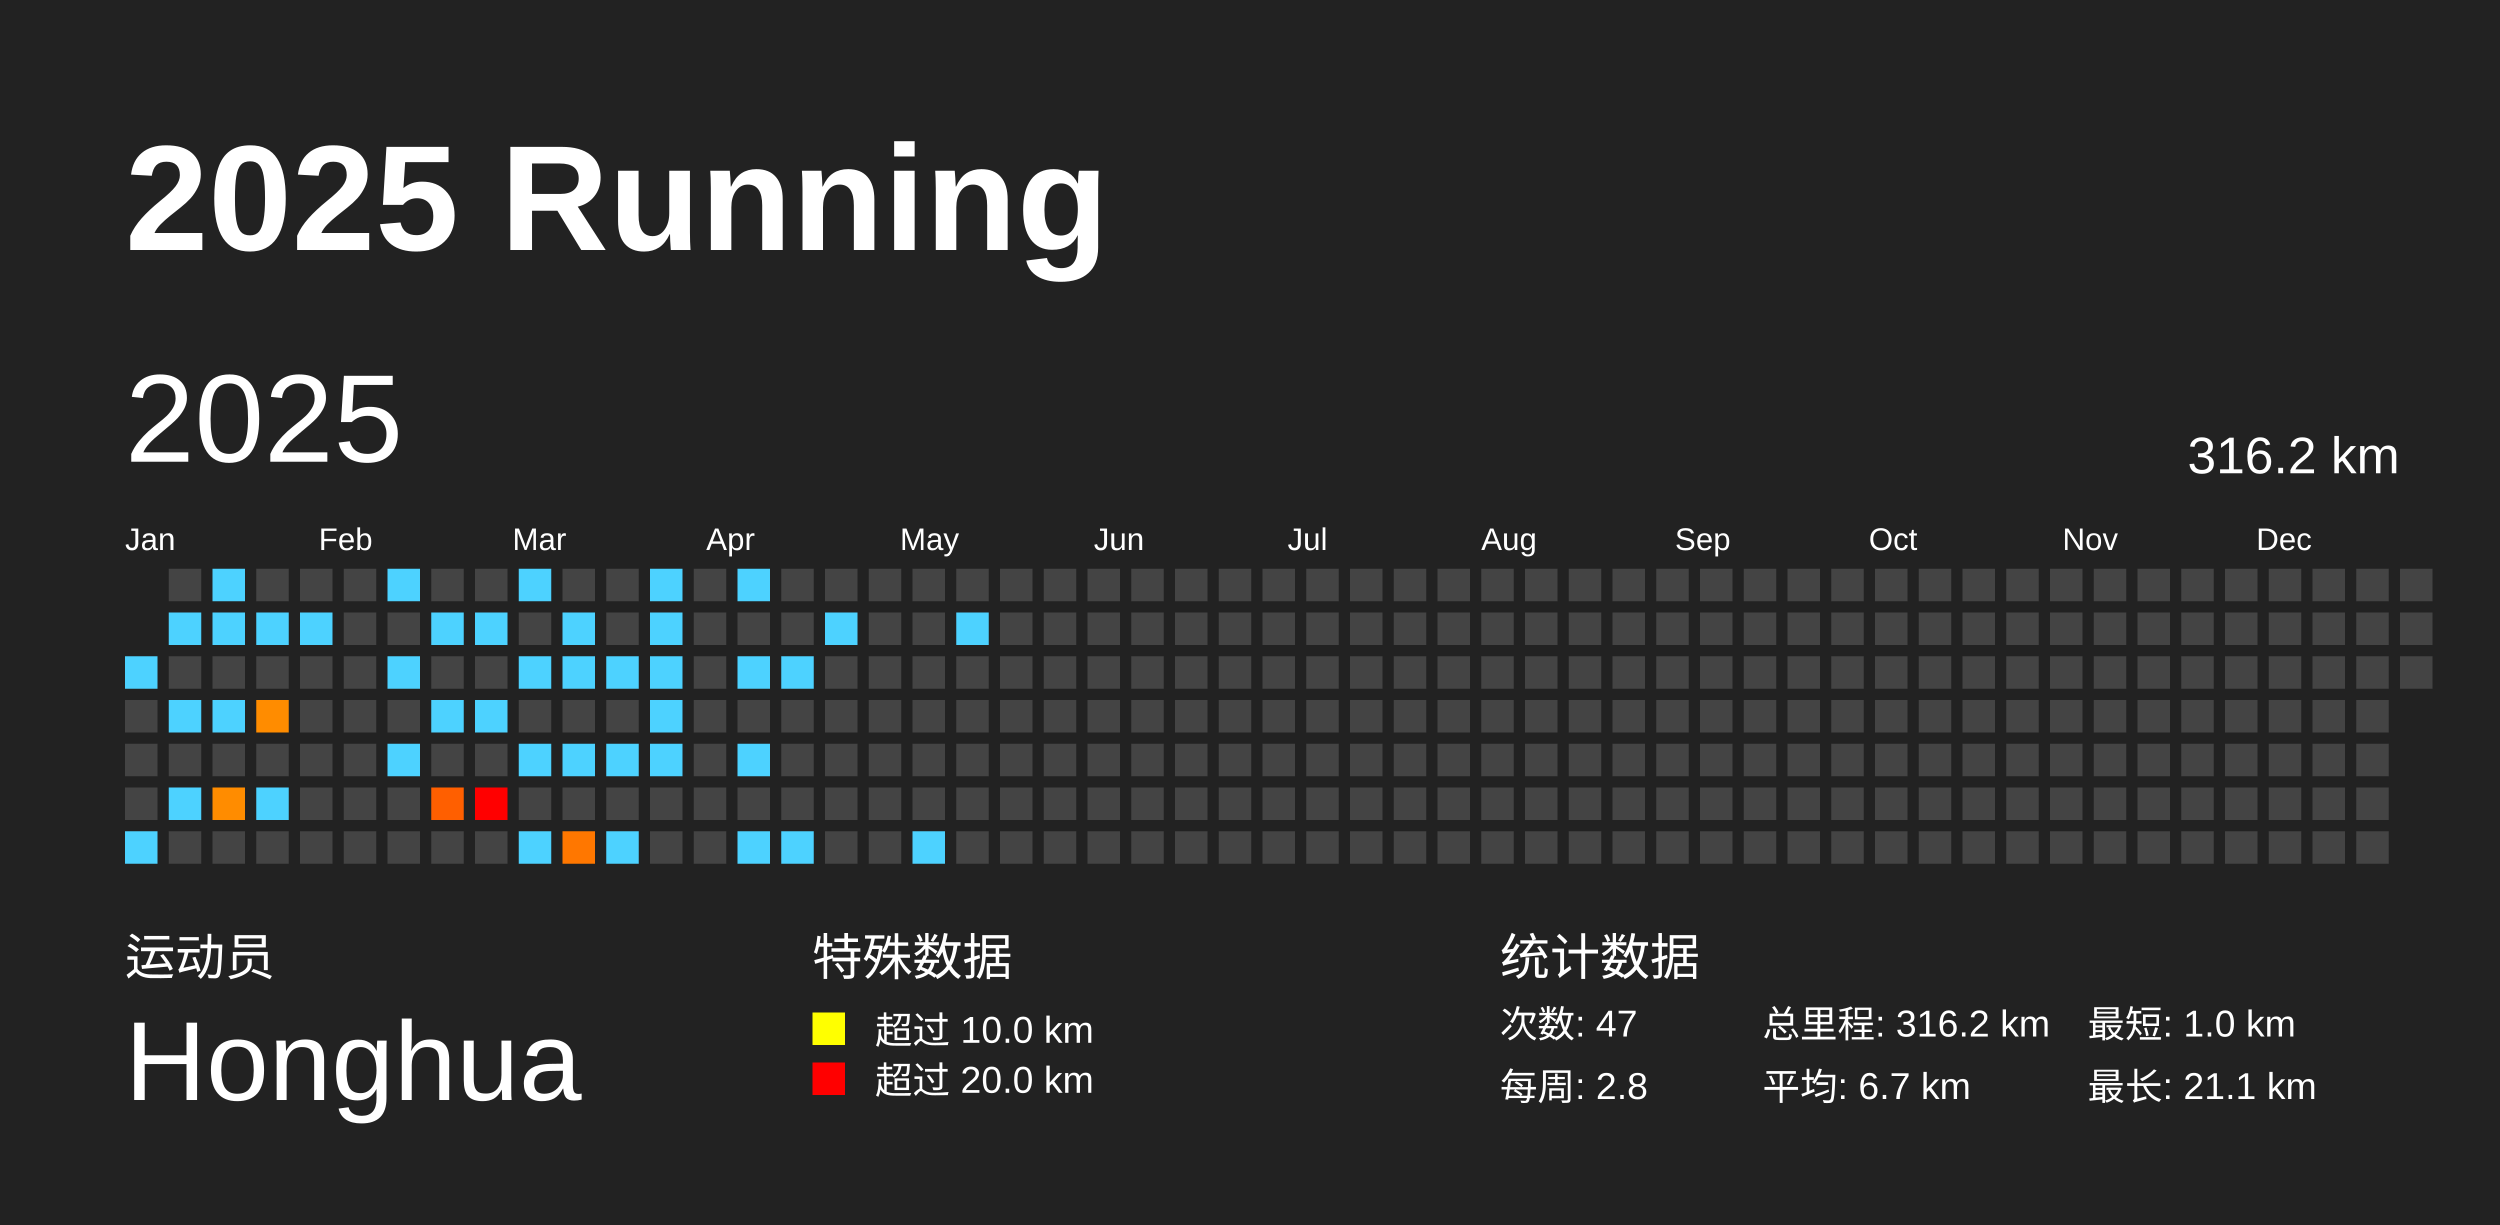
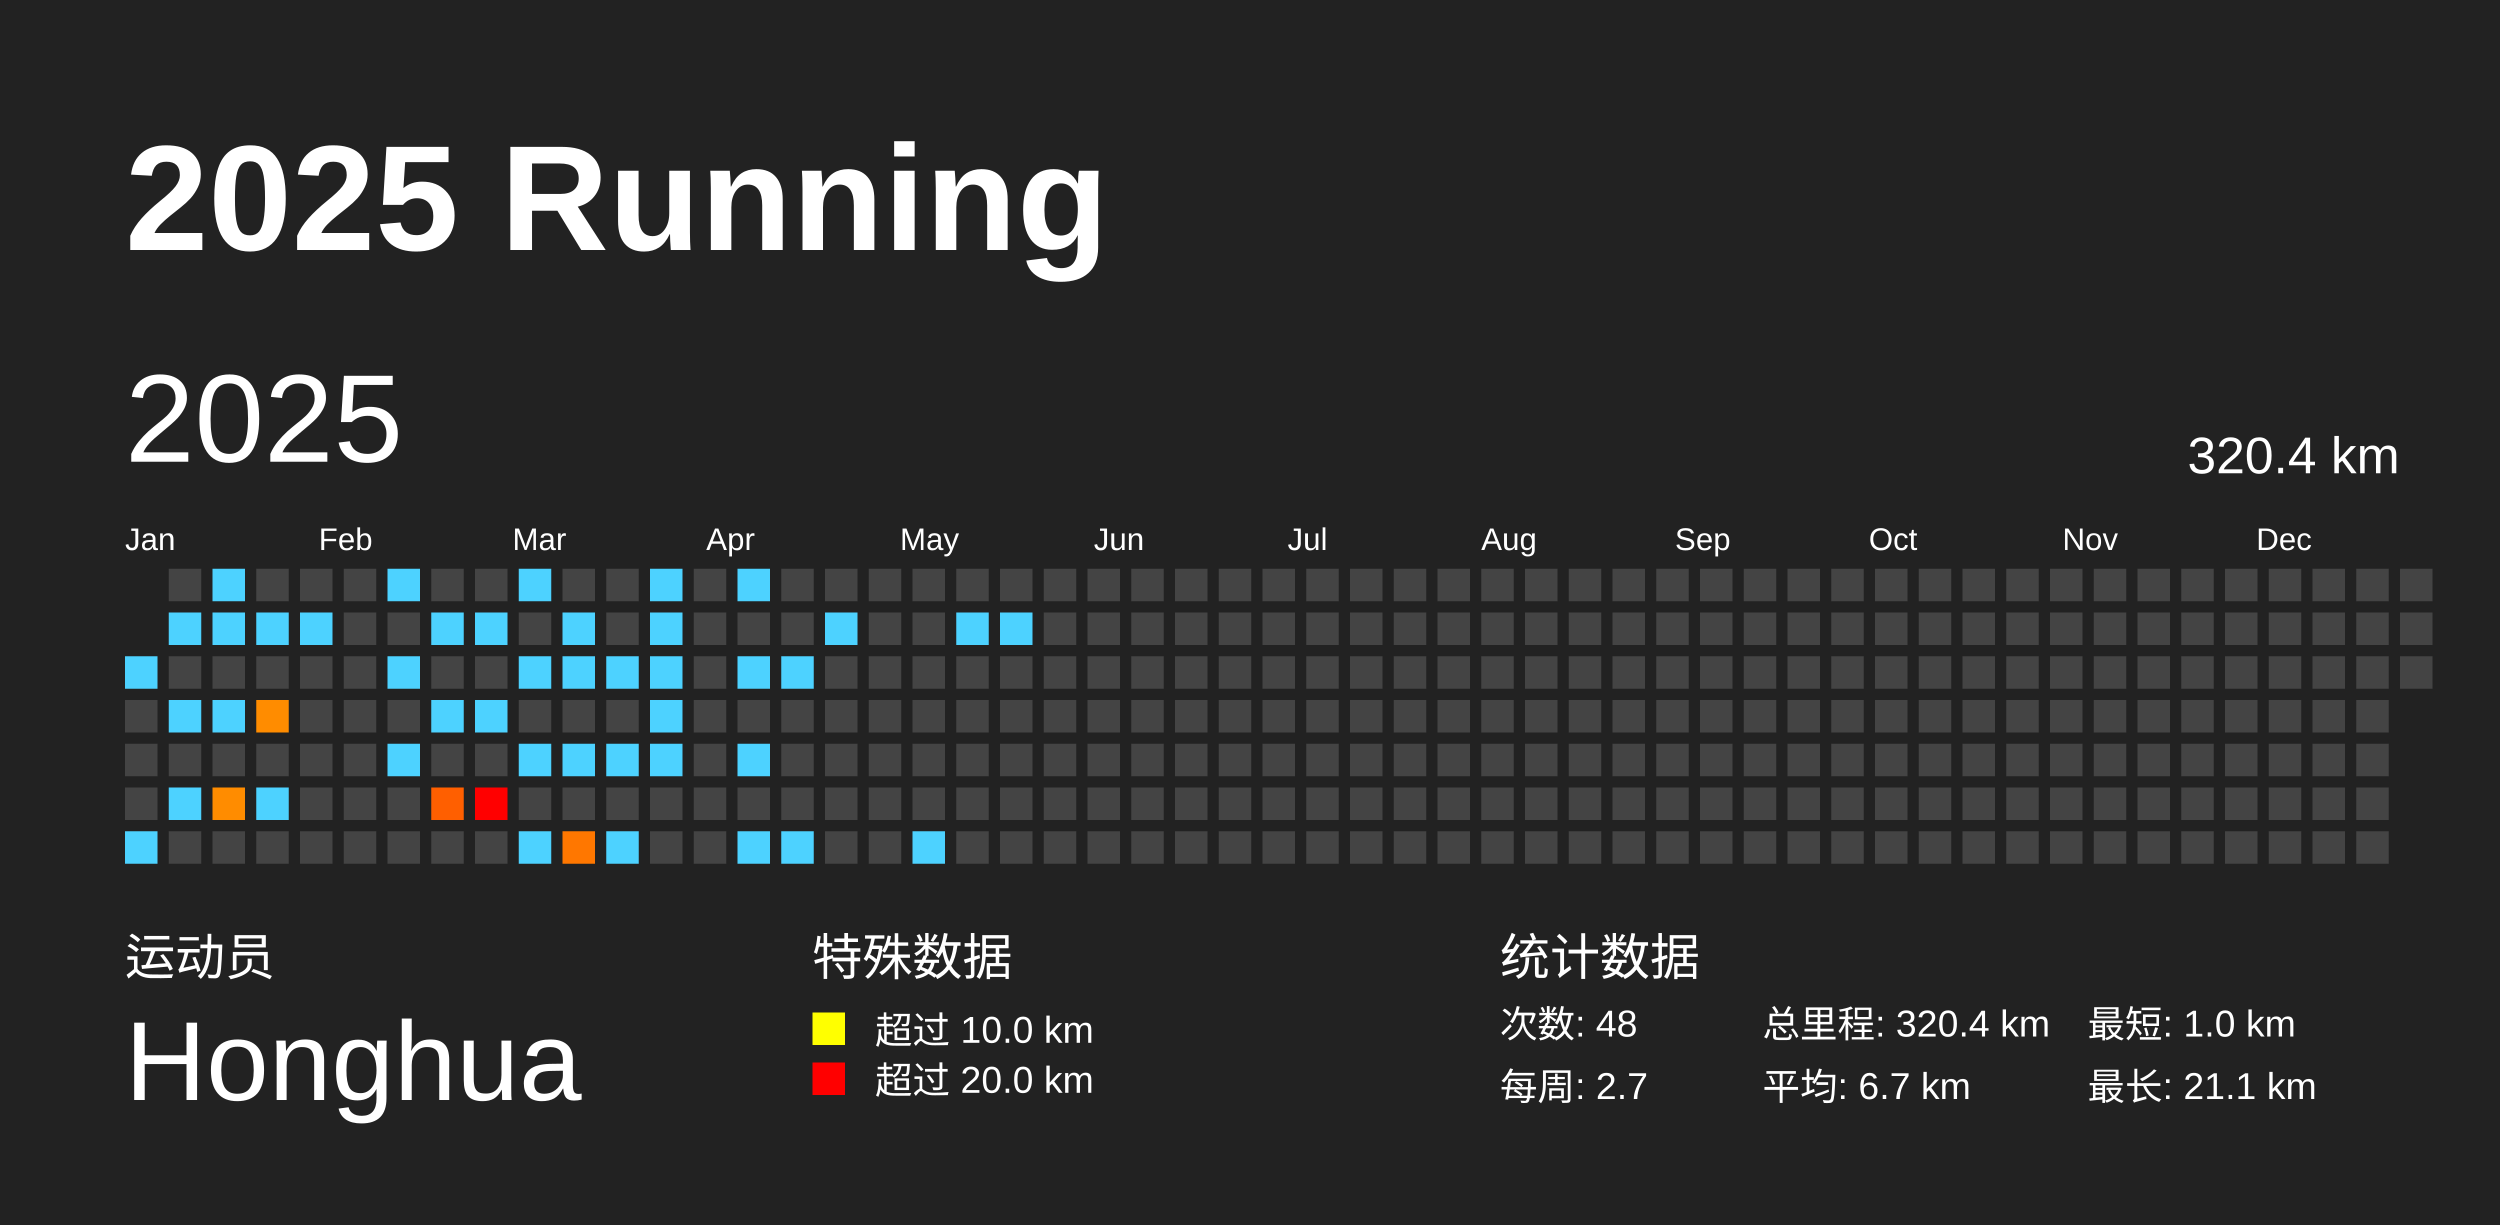
<svg xmlns="http://www.w3.org/2000/svg" baseProfile="full" height="98mm" version="1.1" viewBox="0,0,200,98" width="200mm">
  <defs />
  <rect fill="#222222" height="98" width="200" x="0" y="0" />
  <text fill="#FFFFFF" style="font-size:12px; font-family:Arial; font-weight:bold;" x="10" y="20">2025 Running</text>
  <text fill="#FFFFFF" style="font-size:4px; font-family:Arial" x="10" y="78">运动员</text>
  <text fill="#FFFFFF" style="font-size:9px; font-family:Arial" x="10" y="88">Honghua</text>
  <text fill="#FFFFFF" style="font-size:4px; font-family:Arial" x="65" y="78">特殊数据</text>
  <rect fill="yellow" height="2.6" width="2.6" x="65" y="81" />
  <text fill="#FFFFFF" style="font-size:3px; font-family:Arial" x="70" y="83.5">超过 10.0 km</text>
  <rect fill="red" height="2.6" width="2.6" x="65" y="85" />
  <text fill="#FFFFFF" style="font-size:3px; font-family:Arial" x="70" y="87.5">超过 20.0 km</text>
  <text fill="#FFFFFF" style="font-size:4px; font-family:Arial" x="120" y="78">统计数据</text>
-   <text fill="#FFFFFF" style="font-size:3px; font-family:Arial" x="120" y="83">次数: 47</text>
-   <text fill="#FFFFFF" style="font-size:3px; font-family:Arial" x="120" y="88">每周: 2.8</text>
-   <text fill="#FFFFFF" style="font-size:3px; font-family:Arial" x="141" y="83">总里程: 316.2 km</text>
+   <text fill="#FFFFFF" style="font-size:3px; font-family:Arial" x="120" y="83">次数: 48</text>
+   <text fill="#FFFFFF" style="font-size:3px; font-family:Arial" x="120" y="88">每周: 2.7</text>
+   <text fill="#FFFFFF" style="font-size:3px; font-family:Arial" x="141" y="83">总里程: 320.4 km</text>
  <text fill="#FFFFFF" style="font-size:3px; font-family:Arial" x="141" y="88">平均: 6.7 km</text>
  <text fill="#FFFFFF" style="font-size:3px; font-family:Arial" x="167" y="83">最短: 1.0 km</text>
  <text fill="#FFFFFF" style="font-size:3px; font-family:Arial" x="167" y="88">最长: 21.1 km</text>
  <text dominant-baseline="hanging" fill="#FFFFFF" style="font-size:10.0px; font-family:Arial;" x="10" y="30">2025</text>
-   <text dominant-baseline="hanging" fill="#FFFFFF" style="font-size:4.125px; font-family:Arial;" x="175" y="35">316.2 km</text>
+   <text dominant-baseline="hanging" fill="#FFFFFF" style="font-size:4.125px; font-family:Arial;" x="175" y="35">320.4 km</text>
  <text fill="#FFFFFF" style="font-size:2.5px; font-family:Arial" x="10.0" y="44">Jan</text>
  <text fill="#FFFFFF" style="font-size:2.5px; font-family:Arial" x="25.5" y="44">Feb</text>
  <text fill="#FFFFFF" style="font-size:2.5px; font-family:Arial" x="41.0" y="44">Mar</text>
  <text fill="#FFFFFF" style="font-size:2.5px; font-family:Arial" x="56.5" y="44">Apr</text>
  <text fill="#FFFFFF" style="font-size:2.5px; font-family:Arial" x="72.0" y="44">May</text>
  <text fill="#FFFFFF" style="font-size:2.5px; font-family:Arial" x="87.5" y="44">Jun</text>
  <text fill="#FFFFFF" style="font-size:2.5px; font-family:Arial" x="103.0" y="44">Jul</text>
  <text fill="#FFFFFF" style="font-size:2.5px; font-family:Arial" x="118.5" y="44">Aug</text>
  <text fill="#FFFFFF" style="font-size:2.5px; font-family:Arial" x="134.0" y="44">Sep</text>
  <text fill="#FFFFFF" style="font-size:2.5px; font-family:Arial" x="149.5" y="44">Oct</text>
  <text fill="#FFFFFF" style="font-size:2.5px; font-family:Arial" x="165.0" y="44">Nov</text>
  <text fill="#FFFFFF" style="font-size:2.5px; font-family:Arial" x="180.5" y="44">Dec</text>
  <rect fill="#4dd2ff" height="2.6" width="2.6" x="10.0" y="52.5" />
  <rect fill="#444444" height="2.6" width="2.6" x="10.0" y="56.0" />
  <rect fill="#444444" height="2.6" width="2.6" x="10.0" y="59.5" />
  <rect fill="#444444" height="2.6" width="2.6" x="10.0" y="63.0" />
  <rect fill="#4dd2ff" height="2.6" width="2.6" x="10.0" y="66.5" />
  <rect fill="#444444" height="2.6" width="2.6" x="13.5" y="45.5" />
  <rect fill="#4dd2ff" height="2.6" width="2.6" x="13.5" y="49.0" />
  <rect fill="#444444" height="2.6" width="2.6" x="13.5" y="52.5" />
  <rect fill="#4dd2ff" height="2.6" width="2.6" x="13.5" y="56.0" />
  <rect fill="#444444" height="2.6" width="2.6" x="13.5" y="59.5" />
  <rect fill="#4dd2ff" height="2.6" width="2.6" x="13.5" y="63.0" />
  <rect fill="#444444" height="2.6" width="2.6" x="13.5" y="66.5" />
  <rect fill="#4dd2ff" height="2.6" width="2.6" x="17.0" y="45.5" />
  <rect fill="#4dd2ff" height="2.6" width="2.6" x="17.0" y="49.0" />
  <rect fill="#444444" height="2.6" width="2.6" x="17.0" y="52.5" />
  <rect fill="#4dd2ff" height="2.6" width="2.6" x="17.0" y="56.0" />
  <rect fill="#444444" height="2.6" width="2.6" x="17.0" y="59.5" />
  <rect fill="#ff8c00" height="2.6" width="2.6" x="17.0" y="63.0" />
  <rect fill="#444444" height="2.6" width="2.6" x="17.0" y="66.5" />
  <rect fill="#444444" height="2.6" width="2.6" x="20.5" y="45.5" />
  <rect fill="#4dd2ff" height="2.6" width="2.6" x="20.5" y="49.0" />
  <rect fill="#444444" height="2.6" width="2.6" x="20.5" y="52.5" />
  <rect fill="#ff8c00" height="2.6" width="2.6" x="20.5" y="56.0" />
  <rect fill="#444444" height="2.6" width="2.6" x="20.5" y="59.5" />
  <rect fill="#4dd2ff" height="2.6" width="2.6" x="20.5" y="63.0" />
  <rect fill="#444444" height="2.6" width="2.6" x="20.5" y="66.5" />
  <rect fill="#444444" height="2.6" width="2.6" x="24.0" y="45.5" />
  <rect fill="#4dd2ff" height="2.6" width="2.6" x="24.0" y="49.0" />
  <rect fill="#444444" height="2.6" width="2.6" x="24.0" y="52.5" />
  <rect fill="#444444" height="2.6" width="2.6" x="24.0" y="56.0" />
  <rect fill="#444444" height="2.6" width="2.6" x="24.0" y="59.5" />
  <rect fill="#444444" height="2.6" width="2.6" x="24.0" y="63.0" />
  <rect fill="#444444" height="2.6" width="2.6" x="24.0" y="66.5" />
  <rect fill="#444444" height="2.6" width="2.6" x="27.5" y="45.5" />
  <rect fill="#444444" height="2.6" width="2.6" x="27.5" y="49.0" />
  <rect fill="#444444" height="2.6" width="2.6" x="27.5" y="52.5" />
  <rect fill="#444444" height="2.6" width="2.6" x="27.5" y="56.0" />
  <rect fill="#444444" height="2.6" width="2.6" x="27.5" y="59.5" />
  <rect fill="#444444" height="2.6" width="2.6" x="27.5" y="63.0" />
  <rect fill="#444444" height="2.6" width="2.6" x="27.5" y="66.5" />
  <rect fill="#4dd2ff" height="2.6" width="2.6" x="31.0" y="45.5" />
  <rect fill="#444444" height="2.6" width="2.6" x="31.0" y="49.0" />
  <rect fill="#4dd2ff" height="2.6" width="2.6" x="31.0" y="52.5" />
  <rect fill="#444444" height="2.6" width="2.6" x="31.0" y="56.0" />
  <rect fill="#4dd2ff" height="2.6" width="2.6" x="31.0" y="59.5" />
  <rect fill="#444444" height="2.6" width="2.6" x="31.0" y="63.0" />
  <rect fill="#444444" height="2.6" width="2.6" x="31.0" y="66.5" />
  <rect fill="#444444" height="2.6" width="2.6" x="34.5" y="45.5" />
  <rect fill="#4dd2ff" height="2.6" width="2.6" x="34.5" y="49.0" />
  <rect fill="#444444" height="2.6" width="2.6" x="34.5" y="52.5" />
  <rect fill="#4dd2ff" height="2.6" width="2.6" x="34.5" y="56.0" />
  <rect fill="#444444" height="2.6" width="2.6" x="34.5" y="59.5" />
  <rect fill="#ff5f00" height="2.6" width="2.6" x="34.5" y="63.0" />
  <rect fill="#444444" height="2.6" width="2.6" x="34.5" y="66.5" />
  <rect fill="#444444" height="2.6" width="2.6" x="38.0" y="45.5" />
  <rect fill="#4dd2ff" height="2.6" width="2.6" x="38.0" y="49.0" />
  <rect fill="#444444" height="2.6" width="2.6" x="38.0" y="52.5" />
  <rect fill="#4dd2ff" height="2.6" width="2.6" x="38.0" y="56.0" />
  <rect fill="#444444" height="2.6" width="2.6" x="38.0" y="59.5" />
  <rect fill="red" height="2.6" width="2.6" x="38.0" y="63.0" />
  <rect fill="#444444" height="2.6" width="2.6" x="38.0" y="66.5" />
  <rect fill="#4dd2ff" height="2.6" width="2.6" x="41.5" y="45.5" />
  <rect fill="#444444" height="2.6" width="2.6" x="41.5" y="49.0" />
  <rect fill="#4dd2ff" height="2.6" width="2.6" x="41.5" y="52.5" />
  <rect fill="#444444" height="2.6" width="2.6" x="41.5" y="56.0" />
  <rect fill="#4dd2ff" height="2.6" width="2.6" x="41.5" y="59.5" />
  <rect fill="#444444" height="2.6" width="2.6" x="41.5" y="63.0" />
  <rect fill="#4dd2ff" height="2.6" width="2.6" x="41.5" y="66.5" />
  <rect fill="#444444" height="2.6" width="2.6" x="45.0" y="45.5" />
  <rect fill="#4dd2ff" height="2.6" width="2.6" x="45.0" y="49.0" />
  <rect fill="#4dd2ff" height="2.6" width="2.6" x="45.0" y="52.5" />
  <rect fill="#444444" height="2.6" width="2.6" x="45.0" y="56.0" />
  <rect fill="#4dd2ff" height="2.6" width="2.6" x="45.0" y="59.5" />
  <rect fill="#444444" height="2.6" width="2.6" x="45.0" y="63.0" />
  <rect fill="#ff7700" height="2.6" width="2.6" x="45.0" y="66.5" />
  <rect fill="#444444" height="2.6" width="2.6" x="48.5" y="45.5" />
  <rect fill="#444444" height="2.6" width="2.6" x="48.5" y="49.0" />
  <rect fill="#4dd2ff" height="2.6" width="2.6" x="48.5" y="52.5" />
  <rect fill="#444444" height="2.6" width="2.6" x="48.5" y="56.0" />
  <rect fill="#4dd2ff" height="2.6" width="2.6" x="48.5" y="59.5" />
  <rect fill="#444444" height="2.6" width="2.6" x="48.5" y="63.0" />
  <rect fill="#4dd2ff" height="2.6" width="2.6" x="48.5" y="66.5" />
  <rect fill="#4dd2ff" height="2.6" width="2.6" x="52.0" y="45.5" />
  <rect fill="#4dd2ff" height="2.6" width="2.6" x="52.0" y="49.0" />
  <rect fill="#4dd2ff" height="2.6" width="2.6" x="52.0" y="52.5" />
  <rect fill="#4dd2ff" height="2.6" width="2.6" x="52.0" y="56.0" />
  <rect fill="#4dd2ff" height="2.6" width="2.6" x="52.0" y="59.5" />
  <rect fill="#444444" height="2.6" width="2.6" x="52.0" y="63.0" />
  <rect fill="#444444" height="2.6" width="2.6" x="52.0" y="66.5" />
  <rect fill="#444444" height="2.6" width="2.6" x="55.5" y="45.5" />
  <rect fill="#444444" height="2.6" width="2.6" x="55.5" y="49.0" />
  <rect fill="#444444" height="2.6" width="2.6" x="55.5" y="52.5" />
  <rect fill="#444444" height="2.6" width="2.6" x="55.5" y="56.0" />
  <rect fill="#444444" height="2.6" width="2.6" x="55.5" y="59.5" />
  <rect fill="#444444" height="2.6" width="2.6" x="55.5" y="63.0" />
  <rect fill="#444444" height="2.6" width="2.6" x="55.5" y="66.5" />
  <rect fill="#4dd2ff" height="2.6" width="2.6" x="59.0" y="45.5" />
  <rect fill="#444444" height="2.6" width="2.6" x="59.0" y="49.0" />
  <rect fill="#4dd2ff" height="2.6" width="2.6" x="59.0" y="52.5" />
  <rect fill="#444444" height="2.6" width="2.6" x="59.0" y="56.0" />
  <rect fill="#4dd2ff" height="2.6" width="2.6" x="59.0" y="59.5" />
  <rect fill="#444444" height="2.6" width="2.6" x="59.0" y="63.0" />
  <rect fill="#4dd2ff" height="2.6" width="2.6" x="59.0" y="66.5" />
  <rect fill="#444444" height="2.6" width="2.6" x="62.5" y="45.5" />
  <rect fill="#444444" height="2.6" width="2.6" x="62.5" y="49.0" />
  <rect fill="#4dd2ff" height="2.6" width="2.6" x="62.5" y="52.5" />
  <rect fill="#444444" height="2.6" width="2.6" x="62.5" y="56.0" />
  <rect fill="#444444" height="2.6" width="2.6" x="62.5" y="59.5" />
  <rect fill="#444444" height="2.6" width="2.6" x="62.5" y="63.0" />
  <rect fill="#4dd2ff" height="2.6" width="2.6" x="62.5" y="66.5" />
  <rect fill="#444444" height="2.6" width="2.6" x="66.0" y="45.5" />
  <rect fill="#4dd2ff" height="2.6" width="2.6" x="66.0" y="49.0" />
  <rect fill="#444444" height="2.6" width="2.6" x="66.0" y="52.5" />
  <rect fill="#444444" height="2.6" width="2.6" x="66.0" y="56.0" />
  <rect fill="#444444" height="2.6" width="2.6" x="66.0" y="59.5" />
  <rect fill="#444444" height="2.6" width="2.6" x="66.0" y="63.0" />
  <rect fill="#444444" height="2.6" width="2.6" x="66.0" y="66.5" />
  <rect fill="#444444" height="2.6" width="2.6" x="69.5" y="45.5" />
  <rect fill="#444444" height="2.6" width="2.6" x="69.5" y="49.0" />
  <rect fill="#444444" height="2.6" width="2.6" x="69.5" y="52.5" />
  <rect fill="#444444" height="2.6" width="2.6" x="69.5" y="56.0" />
  <rect fill="#444444" height="2.6" width="2.6" x="69.5" y="59.5" />
  <rect fill="#444444" height="2.6" width="2.6" x="69.5" y="63.0" />
  <rect fill="#444444" height="2.6" width="2.6" x="69.5" y="66.5" />
  <rect fill="#444444" height="2.6" width="2.6" x="73.0" y="45.5" />
  <rect fill="#444444" height="2.6" width="2.6" x="73.0" y="49.0" />
  <rect fill="#444444" height="2.6" width="2.6" x="73.0" y="52.5" />
  <rect fill="#444444" height="2.6" width="2.6" x="73.0" y="56.0" />
  <rect fill="#444444" height="2.6" width="2.6" x="73.0" y="59.5" />
  <rect fill="#444444" height="2.6" width="2.6" x="73.0" y="63.0" />
  <rect fill="#4dd2ff" height="2.6" width="2.6" x="73.0" y="66.5" />
  <rect fill="#444444" height="2.6" width="2.6" x="76.5" y="45.5" />
  <rect fill="#4dd2ff" height="2.6" width="2.6" x="76.5" y="49.0" />
  <rect fill="#444444" height="2.6" width="2.6" x="76.5" y="52.5" />
  <rect fill="#444444" height="2.6" width="2.6" x="76.5" y="56.0" />
  <rect fill="#444444" height="2.6" width="2.6" x="76.5" y="59.5" />
  <rect fill="#444444" height="2.6" width="2.6" x="76.5" y="63.0" />
  <rect fill="#444444" height="2.6" width="2.6" x="76.5" y="66.5" />
  <rect fill="#444444" height="2.6" width="2.6" x="80.0" y="45.5" />
-   <rect fill="#444444" height="2.6" width="2.6" x="80.0" y="49.0" />
+   <rect fill="#4dd2ff" height="2.6" width="2.6" x="80.0" y="49.0" />
  <rect fill="#444444" height="2.6" width="2.6" x="80.0" y="52.5" />
  <rect fill="#444444" height="2.6" width="2.6" x="80.0" y="56.0" />
  <rect fill="#444444" height="2.6" width="2.6" x="80.0" y="59.5" />
  <rect fill="#444444" height="2.6" width="2.6" x="80.0" y="63.0" />
  <rect fill="#444444" height="2.6" width="2.6" x="80.0" y="66.5" />
  <rect fill="#444444" height="2.6" width="2.6" x="83.5" y="45.5" />
  <rect fill="#444444" height="2.6" width="2.6" x="83.5" y="49.0" />
  <rect fill="#444444" height="2.6" width="2.6" x="83.5" y="52.5" />
  <rect fill="#444444" height="2.6" width="2.6" x="83.5" y="56.0" />
  <rect fill="#444444" height="2.6" width="2.6" x="83.5" y="59.5" />
  <rect fill="#444444" height="2.6" width="2.6" x="83.5" y="63.0" />
  <rect fill="#444444" height="2.6" width="2.6" x="83.5" y="66.5" />
  <rect fill="#444444" height="2.6" width="2.6" x="87.0" y="45.5" />
  <rect fill="#444444" height="2.6" width="2.6" x="87.0" y="49.0" />
  <rect fill="#444444" height="2.6" width="2.6" x="87.0" y="52.5" />
  <rect fill="#444444" height="2.6" width="2.6" x="87.0" y="56.0" />
  <rect fill="#444444" height="2.6" width="2.6" x="87.0" y="59.5" />
  <rect fill="#444444" height="2.6" width="2.6" x="87.0" y="63.0" />
  <rect fill="#444444" height="2.6" width="2.6" x="87.0" y="66.5" />
  <rect fill="#444444" height="2.6" width="2.6" x="90.5" y="45.5" />
  <rect fill="#444444" height="2.6" width="2.6" x="90.5" y="49.0" />
  <rect fill="#444444" height="2.6" width="2.6" x="90.5" y="52.5" />
  <rect fill="#444444" height="2.6" width="2.6" x="90.5" y="56.0" />
  <rect fill="#444444" height="2.6" width="2.6" x="90.5" y="59.5" />
  <rect fill="#444444" height="2.6" width="2.6" x="90.5" y="63.0" />
  <rect fill="#444444" height="2.6" width="2.6" x="90.5" y="66.5" />
  <rect fill="#444444" height="2.6" width="2.6" x="94.0" y="45.5" />
  <rect fill="#444444" height="2.6" width="2.6" x="94.0" y="49.0" />
  <rect fill="#444444" height="2.6" width="2.6" x="94.0" y="52.5" />
  <rect fill="#444444" height="2.6" width="2.6" x="94.0" y="56.0" />
  <rect fill="#444444" height="2.6" width="2.6" x="94.0" y="59.5" />
  <rect fill="#444444" height="2.6" width="2.6" x="94.0" y="63.0" />
  <rect fill="#444444" height="2.6" width="2.6" x="94.0" y="66.5" />
  <rect fill="#444444" height="2.6" width="2.6" x="97.5" y="45.5" />
  <rect fill="#444444" height="2.6" width="2.6" x="97.5" y="49.0" />
  <rect fill="#444444" height="2.6" width="2.6" x="97.5" y="52.5" />
  <rect fill="#444444" height="2.6" width="2.6" x="97.5" y="56.0" />
  <rect fill="#444444" height="2.6" width="2.6" x="97.5" y="59.5" />
  <rect fill="#444444" height="2.6" width="2.6" x="97.5" y="63.0" />
  <rect fill="#444444" height="2.6" width="2.6" x="97.5" y="66.5" />
  <rect fill="#444444" height="2.6" width="2.6" x="101.0" y="45.5" />
  <rect fill="#444444" height="2.6" width="2.6" x="101.0" y="49.0" />
  <rect fill="#444444" height="2.6" width="2.6" x="101.0" y="52.5" />
  <rect fill="#444444" height="2.6" width="2.6" x="101.0" y="56.0" />
  <rect fill="#444444" height="2.6" width="2.6" x="101.0" y="59.5" />
  <rect fill="#444444" height="2.6" width="2.6" x="101.0" y="63.0" />
  <rect fill="#444444" height="2.6" width="2.6" x="101.0" y="66.5" />
  <rect fill="#444444" height="2.6" width="2.6" x="104.5" y="45.5" />
  <rect fill="#444444" height="2.6" width="2.6" x="104.5" y="49.0" />
  <rect fill="#444444" height="2.6" width="2.6" x="104.5" y="52.5" />
  <rect fill="#444444" height="2.6" width="2.6" x="104.5" y="56.0" />
  <rect fill="#444444" height="2.6" width="2.6" x="104.5" y="59.5" />
  <rect fill="#444444" height="2.6" width="2.6" x="104.5" y="63.0" />
  <rect fill="#444444" height="2.6" width="2.6" x="104.5" y="66.5" />
  <rect fill="#444444" height="2.6" width="2.6" x="108.0" y="45.5" />
  <rect fill="#444444" height="2.6" width="2.6" x="108.0" y="49.0" />
  <rect fill="#444444" height="2.6" width="2.6" x="108.0" y="52.5" />
  <rect fill="#444444" height="2.6" width="2.6" x="108.0" y="56.0" />
  <rect fill="#444444" height="2.6" width="2.6" x="108.0" y="59.5" />
  <rect fill="#444444" height="2.6" width="2.6" x="108.0" y="63.0" />
  <rect fill="#444444" height="2.6" width="2.6" x="108.0" y="66.5" />
  <rect fill="#444444" height="2.6" width="2.6" x="111.5" y="45.5" />
  <rect fill="#444444" height="2.6" width="2.6" x="111.5" y="49.0" />
  <rect fill="#444444" height="2.6" width="2.6" x="111.5" y="52.5" />
  <rect fill="#444444" height="2.6" width="2.6" x="111.5" y="56.0" />
  <rect fill="#444444" height="2.6" width="2.6" x="111.5" y="59.5" />
  <rect fill="#444444" height="2.6" width="2.6" x="111.5" y="63.0" />
  <rect fill="#444444" height="2.6" width="2.6" x="111.5" y="66.5" />
  <rect fill="#444444" height="2.6" width="2.6" x="115.0" y="45.5" />
  <rect fill="#444444" height="2.6" width="2.6" x="115.0" y="49.0" />
  <rect fill="#444444" height="2.6" width="2.6" x="115.0" y="52.5" />
  <rect fill="#444444" height="2.6" width="2.6" x="115.0" y="56.0" />
  <rect fill="#444444" height="2.6" width="2.6" x="115.0" y="59.5" />
  <rect fill="#444444" height="2.6" width="2.6" x="115.0" y="63.0" />
  <rect fill="#444444" height="2.6" width="2.6" x="115.0" y="66.5" />
  <rect fill="#444444" height="2.6" width="2.6" x="118.5" y="45.5" />
  <rect fill="#444444" height="2.6" width="2.6" x="118.5" y="49.0" />
  <rect fill="#444444" height="2.6" width="2.6" x="118.5" y="52.5" />
  <rect fill="#444444" height="2.6" width="2.6" x="118.5" y="56.0" />
  <rect fill="#444444" height="2.6" width="2.6" x="118.5" y="59.5" />
  <rect fill="#444444" height="2.6" width="2.6" x="118.5" y="63.0" />
  <rect fill="#444444" height="2.6" width="2.6" x="118.5" y="66.5" />
  <rect fill="#444444" height="2.6" width="2.6" x="122.0" y="45.5" />
  <rect fill="#444444" height="2.6" width="2.6" x="122.0" y="49.0" />
  <rect fill="#444444" height="2.6" width="2.6" x="122.0" y="52.5" />
  <rect fill="#444444" height="2.6" width="2.6" x="122.0" y="56.0" />
  <rect fill="#444444" height="2.6" width="2.6" x="122.0" y="59.5" />
  <rect fill="#444444" height="2.6" width="2.6" x="122.0" y="63.0" />
  <rect fill="#444444" height="2.6" width="2.6" x="122.0" y="66.5" />
  <rect fill="#444444" height="2.6" width="2.6" x="125.5" y="45.5" />
  <rect fill="#444444" height="2.6" width="2.6" x="125.5" y="49.0" />
  <rect fill="#444444" height="2.6" width="2.6" x="125.5" y="52.5" />
  <rect fill="#444444" height="2.6" width="2.6" x="125.5" y="56.0" />
  <rect fill="#444444" height="2.6" width="2.6" x="125.5" y="59.5" />
  <rect fill="#444444" height="2.6" width="2.6" x="125.5" y="63.0" />
  <rect fill="#444444" height="2.6" width="2.6" x="125.5" y="66.5" />
  <rect fill="#444444" height="2.6" width="2.6" x="129.0" y="45.5" />
  <rect fill="#444444" height="2.6" width="2.6" x="129.0" y="49.0" />
  <rect fill="#444444" height="2.6" width="2.6" x="129.0" y="52.5" />
  <rect fill="#444444" height="2.6" width="2.6" x="129.0" y="56.0" />
  <rect fill="#444444" height="2.6" width="2.6" x="129.0" y="59.5" />
  <rect fill="#444444" height="2.6" width="2.6" x="129.0" y="63.0" />
  <rect fill="#444444" height="2.6" width="2.6" x="129.0" y="66.5" />
  <rect fill="#444444" height="2.6" width="2.6" x="132.5" y="45.5" />
  <rect fill="#444444" height="2.6" width="2.6" x="132.5" y="49.0" />
  <rect fill="#444444" height="2.6" width="2.6" x="132.5" y="52.5" />
  <rect fill="#444444" height="2.6" width="2.6" x="132.5" y="56.0" />
  <rect fill="#444444" height="2.6" width="2.6" x="132.5" y="59.5" />
  <rect fill="#444444" height="2.6" width="2.6" x="132.5" y="63.0" />
  <rect fill="#444444" height="2.6" width="2.6" x="132.5" y="66.5" />
  <rect fill="#444444" height="2.6" width="2.6" x="136.0" y="45.5" />
  <rect fill="#444444" height="2.6" width="2.6" x="136.0" y="49.0" />
  <rect fill="#444444" height="2.6" width="2.6" x="136.0" y="52.5" />
  <rect fill="#444444" height="2.6" width="2.6" x="136.0" y="56.0" />
  <rect fill="#444444" height="2.6" width="2.6" x="136.0" y="59.5" />
  <rect fill="#444444" height="2.6" width="2.6" x="136.0" y="63.0" />
  <rect fill="#444444" height="2.6" width="2.6" x="136.0" y="66.5" />
  <rect fill="#444444" height="2.6" width="2.6" x="139.5" y="45.5" />
  <rect fill="#444444" height="2.6" width="2.6" x="139.5" y="49.0" />
  <rect fill="#444444" height="2.6" width="2.6" x="139.5" y="52.5" />
  <rect fill="#444444" height="2.6" width="2.6" x="139.5" y="56.0" />
  <rect fill="#444444" height="2.6" width="2.6" x="139.5" y="59.5" />
  <rect fill="#444444" height="2.6" width="2.6" x="139.5" y="63.0" />
  <rect fill="#444444" height="2.6" width="2.6" x="139.5" y="66.5" />
  <rect fill="#444444" height="2.6" width="2.6" x="143.0" y="45.5" />
  <rect fill="#444444" height="2.6" width="2.6" x="143.0" y="49.0" />
  <rect fill="#444444" height="2.6" width="2.6" x="143.0" y="52.5" />
  <rect fill="#444444" height="2.6" width="2.6" x="143.0" y="56.0" />
  <rect fill="#444444" height="2.6" width="2.6" x="143.0" y="59.5" />
  <rect fill="#444444" height="2.6" width="2.6" x="143.0" y="63.0" />
  <rect fill="#444444" height="2.6" width="2.6" x="143.0" y="66.5" />
  <rect fill="#444444" height="2.6" width="2.6" x="146.5" y="45.5" />
  <rect fill="#444444" height="2.6" width="2.6" x="146.5" y="49.0" />
  <rect fill="#444444" height="2.6" width="2.6" x="146.5" y="52.5" />
  <rect fill="#444444" height="2.6" width="2.6" x="146.5" y="56.0" />
  <rect fill="#444444" height="2.6" width="2.6" x="146.5" y="59.5" />
  <rect fill="#444444" height="2.6" width="2.6" x="146.5" y="63.0" />
  <rect fill="#444444" height="2.6" width="2.6" x="146.5" y="66.5" />
  <rect fill="#444444" height="2.6" width="2.6" x="150.0" y="45.5" />
  <rect fill="#444444" height="2.6" width="2.6" x="150.0" y="49.0" />
  <rect fill="#444444" height="2.6" width="2.6" x="150.0" y="52.5" />
  <rect fill="#444444" height="2.6" width="2.6" x="150.0" y="56.0" />
  <rect fill="#444444" height="2.6" width="2.6" x="150.0" y="59.5" />
  <rect fill="#444444" height="2.6" width="2.6" x="150.0" y="63.0" />
  <rect fill="#444444" height="2.6" width="2.6" x="150.0" y="66.5" />
  <rect fill="#444444" height="2.6" width="2.6" x="153.5" y="45.5" />
  <rect fill="#444444" height="2.6" width="2.6" x="153.5" y="49.0" />
  <rect fill="#444444" height="2.6" width="2.6" x="153.5" y="52.5" />
  <rect fill="#444444" height="2.6" width="2.6" x="153.5" y="56.0" />
  <rect fill="#444444" height="2.6" width="2.6" x="153.5" y="59.5" />
  <rect fill="#444444" height="2.6" width="2.6" x="153.5" y="63.0" />
  <rect fill="#444444" height="2.6" width="2.6" x="153.5" y="66.5" />
  <rect fill="#444444" height="2.6" width="2.6" x="157.0" y="45.5" />
  <rect fill="#444444" height="2.6" width="2.6" x="157.0" y="49.0" />
  <rect fill="#444444" height="2.6" width="2.6" x="157.0" y="52.5" />
  <rect fill="#444444" height="2.6" width="2.6" x="157.0" y="56.0" />
  <rect fill="#444444" height="2.6" width="2.6" x="157.0" y="59.5" />
  <rect fill="#444444" height="2.6" width="2.6" x="157.0" y="63.0" />
  <rect fill="#444444" height="2.6" width="2.6" x="157.0" y="66.5" />
  <rect fill="#444444" height="2.6" width="2.6" x="160.5" y="45.5" />
  <rect fill="#444444" height="2.6" width="2.6" x="160.5" y="49.0" />
  <rect fill="#444444" height="2.6" width="2.6" x="160.5" y="52.5" />
  <rect fill="#444444" height="2.6" width="2.6" x="160.5" y="56.0" />
  <rect fill="#444444" height="2.6" width="2.6" x="160.5" y="59.5" />
  <rect fill="#444444" height="2.6" width="2.6" x="160.5" y="63.0" />
  <rect fill="#444444" height="2.6" width="2.6" x="160.5" y="66.5" />
  <rect fill="#444444" height="2.6" width="2.6" x="164.0" y="45.5" />
  <rect fill="#444444" height="2.6" width="2.6" x="164.0" y="49.0" />
  <rect fill="#444444" height="2.6" width="2.6" x="164.0" y="52.5" />
  <rect fill="#444444" height="2.6" width="2.6" x="164.0" y="56.0" />
  <rect fill="#444444" height="2.6" width="2.6" x="164.0" y="59.5" />
  <rect fill="#444444" height="2.6" width="2.6" x="164.0" y="63.0" />
  <rect fill="#444444" height="2.6" width="2.6" x="164.0" y="66.5" />
  <rect fill="#444444" height="2.6" width="2.6" x="167.5" y="45.5" />
  <rect fill="#444444" height="2.6" width="2.6" x="167.5" y="49.0" />
  <rect fill="#444444" height="2.6" width="2.6" x="167.5" y="52.5" />
  <rect fill="#444444" height="2.6" width="2.6" x="167.5" y="56.0" />
  <rect fill="#444444" height="2.6" width="2.6" x="167.5" y="59.5" />
  <rect fill="#444444" height="2.6" width="2.6" x="167.5" y="63.0" />
  <rect fill="#444444" height="2.6" width="2.6" x="167.5" y="66.5" />
  <rect fill="#444444" height="2.6" width="2.6" x="171.0" y="45.5" />
  <rect fill="#444444" height="2.6" width="2.6" x="171.0" y="49.0" />
  <rect fill="#444444" height="2.6" width="2.6" x="171.0" y="52.5" />
  <rect fill="#444444" height="2.6" width="2.6" x="171.0" y="56.0" />
  <rect fill="#444444" height="2.6" width="2.6" x="171.0" y="59.5" />
  <rect fill="#444444" height="2.6" width="2.6" x="171.0" y="63.0" />
  <rect fill="#444444" height="2.6" width="2.6" x="171.0" y="66.5" />
  <rect fill="#444444" height="2.6" width="2.6" x="174.5" y="45.5" />
  <rect fill="#444444" height="2.6" width="2.6" x="174.5" y="49.0" />
  <rect fill="#444444" height="2.6" width="2.6" x="174.5" y="52.5" />
  <rect fill="#444444" height="2.6" width="2.6" x="174.5" y="56.0" />
  <rect fill="#444444" height="2.6" width="2.6" x="174.5" y="59.5" />
  <rect fill="#444444" height="2.6" width="2.6" x="174.5" y="63.0" />
  <rect fill="#444444" height="2.6" width="2.6" x="174.5" y="66.5" />
  <rect fill="#444444" height="2.6" width="2.6" x="178.0" y="45.5" />
  <rect fill="#444444" height="2.6" width="2.6" x="178.0" y="49.0" />
  <rect fill="#444444" height="2.6" width="2.6" x="178.0" y="52.5" />
  <rect fill="#444444" height="2.6" width="2.6" x="178.0" y="56.0" />
  <rect fill="#444444" height="2.6" width="2.6" x="178.0" y="59.5" />
  <rect fill="#444444" height="2.6" width="2.6" x="178.0" y="63.0" />
  <rect fill="#444444" height="2.6" width="2.6" x="178.0" y="66.5" />
  <rect fill="#444444" height="2.6" width="2.6" x="181.5" y="45.5" />
  <rect fill="#444444" height="2.6" width="2.6" x="181.5" y="49.0" />
  <rect fill="#444444" height="2.6" width="2.6" x="181.5" y="52.5" />
  <rect fill="#444444" height="2.6" width="2.6" x="181.5" y="56.0" />
  <rect fill="#444444" height="2.6" width="2.6" x="181.5" y="59.5" />
  <rect fill="#444444" height="2.6" width="2.6" x="181.5" y="63.0" />
  <rect fill="#444444" height="2.6" width="2.6" x="181.5" y="66.5" />
  <rect fill="#444444" height="2.6" width="2.6" x="185.0" y="45.5" />
  <rect fill="#444444" height="2.6" width="2.6" x="185.0" y="49.0" />
  <rect fill="#444444" height="2.6" width="2.6" x="185.0" y="52.5" />
  <rect fill="#444444" height="2.6" width="2.6" x="185.0" y="56.0" />
  <rect fill="#444444" height="2.6" width="2.6" x="185.0" y="59.5" />
  <rect fill="#444444" height="2.6" width="2.6" x="185.0" y="63.0" />
  <rect fill="#444444" height="2.6" width="2.6" x="185.0" y="66.5" />
  <rect fill="#444444" height="2.6" width="2.6" x="188.5" y="45.5" />
  <rect fill="#444444" height="2.6" width="2.6" x="188.5" y="49.0" />
  <rect fill="#444444" height="2.6" width="2.6" x="188.5" y="52.5" />
  <rect fill="#444444" height="2.6" width="2.6" x="188.5" y="56.0" />
  <rect fill="#444444" height="2.6" width="2.6" x="188.5" y="59.5" />
  <rect fill="#444444" height="2.6" width="2.6" x="188.5" y="63.0" />
  <rect fill="#444444" height="2.6" width="2.6" x="188.5" y="66.5" />
  <rect fill="#444444" height="2.6" width="2.6" x="192.0" y="45.5" />
  <rect fill="#444444" height="2.6" width="2.6" x="192.0" y="49.0" />
  <rect fill="#444444" height="2.6" width="2.6" x="192.0" y="52.5" />
</svg>
